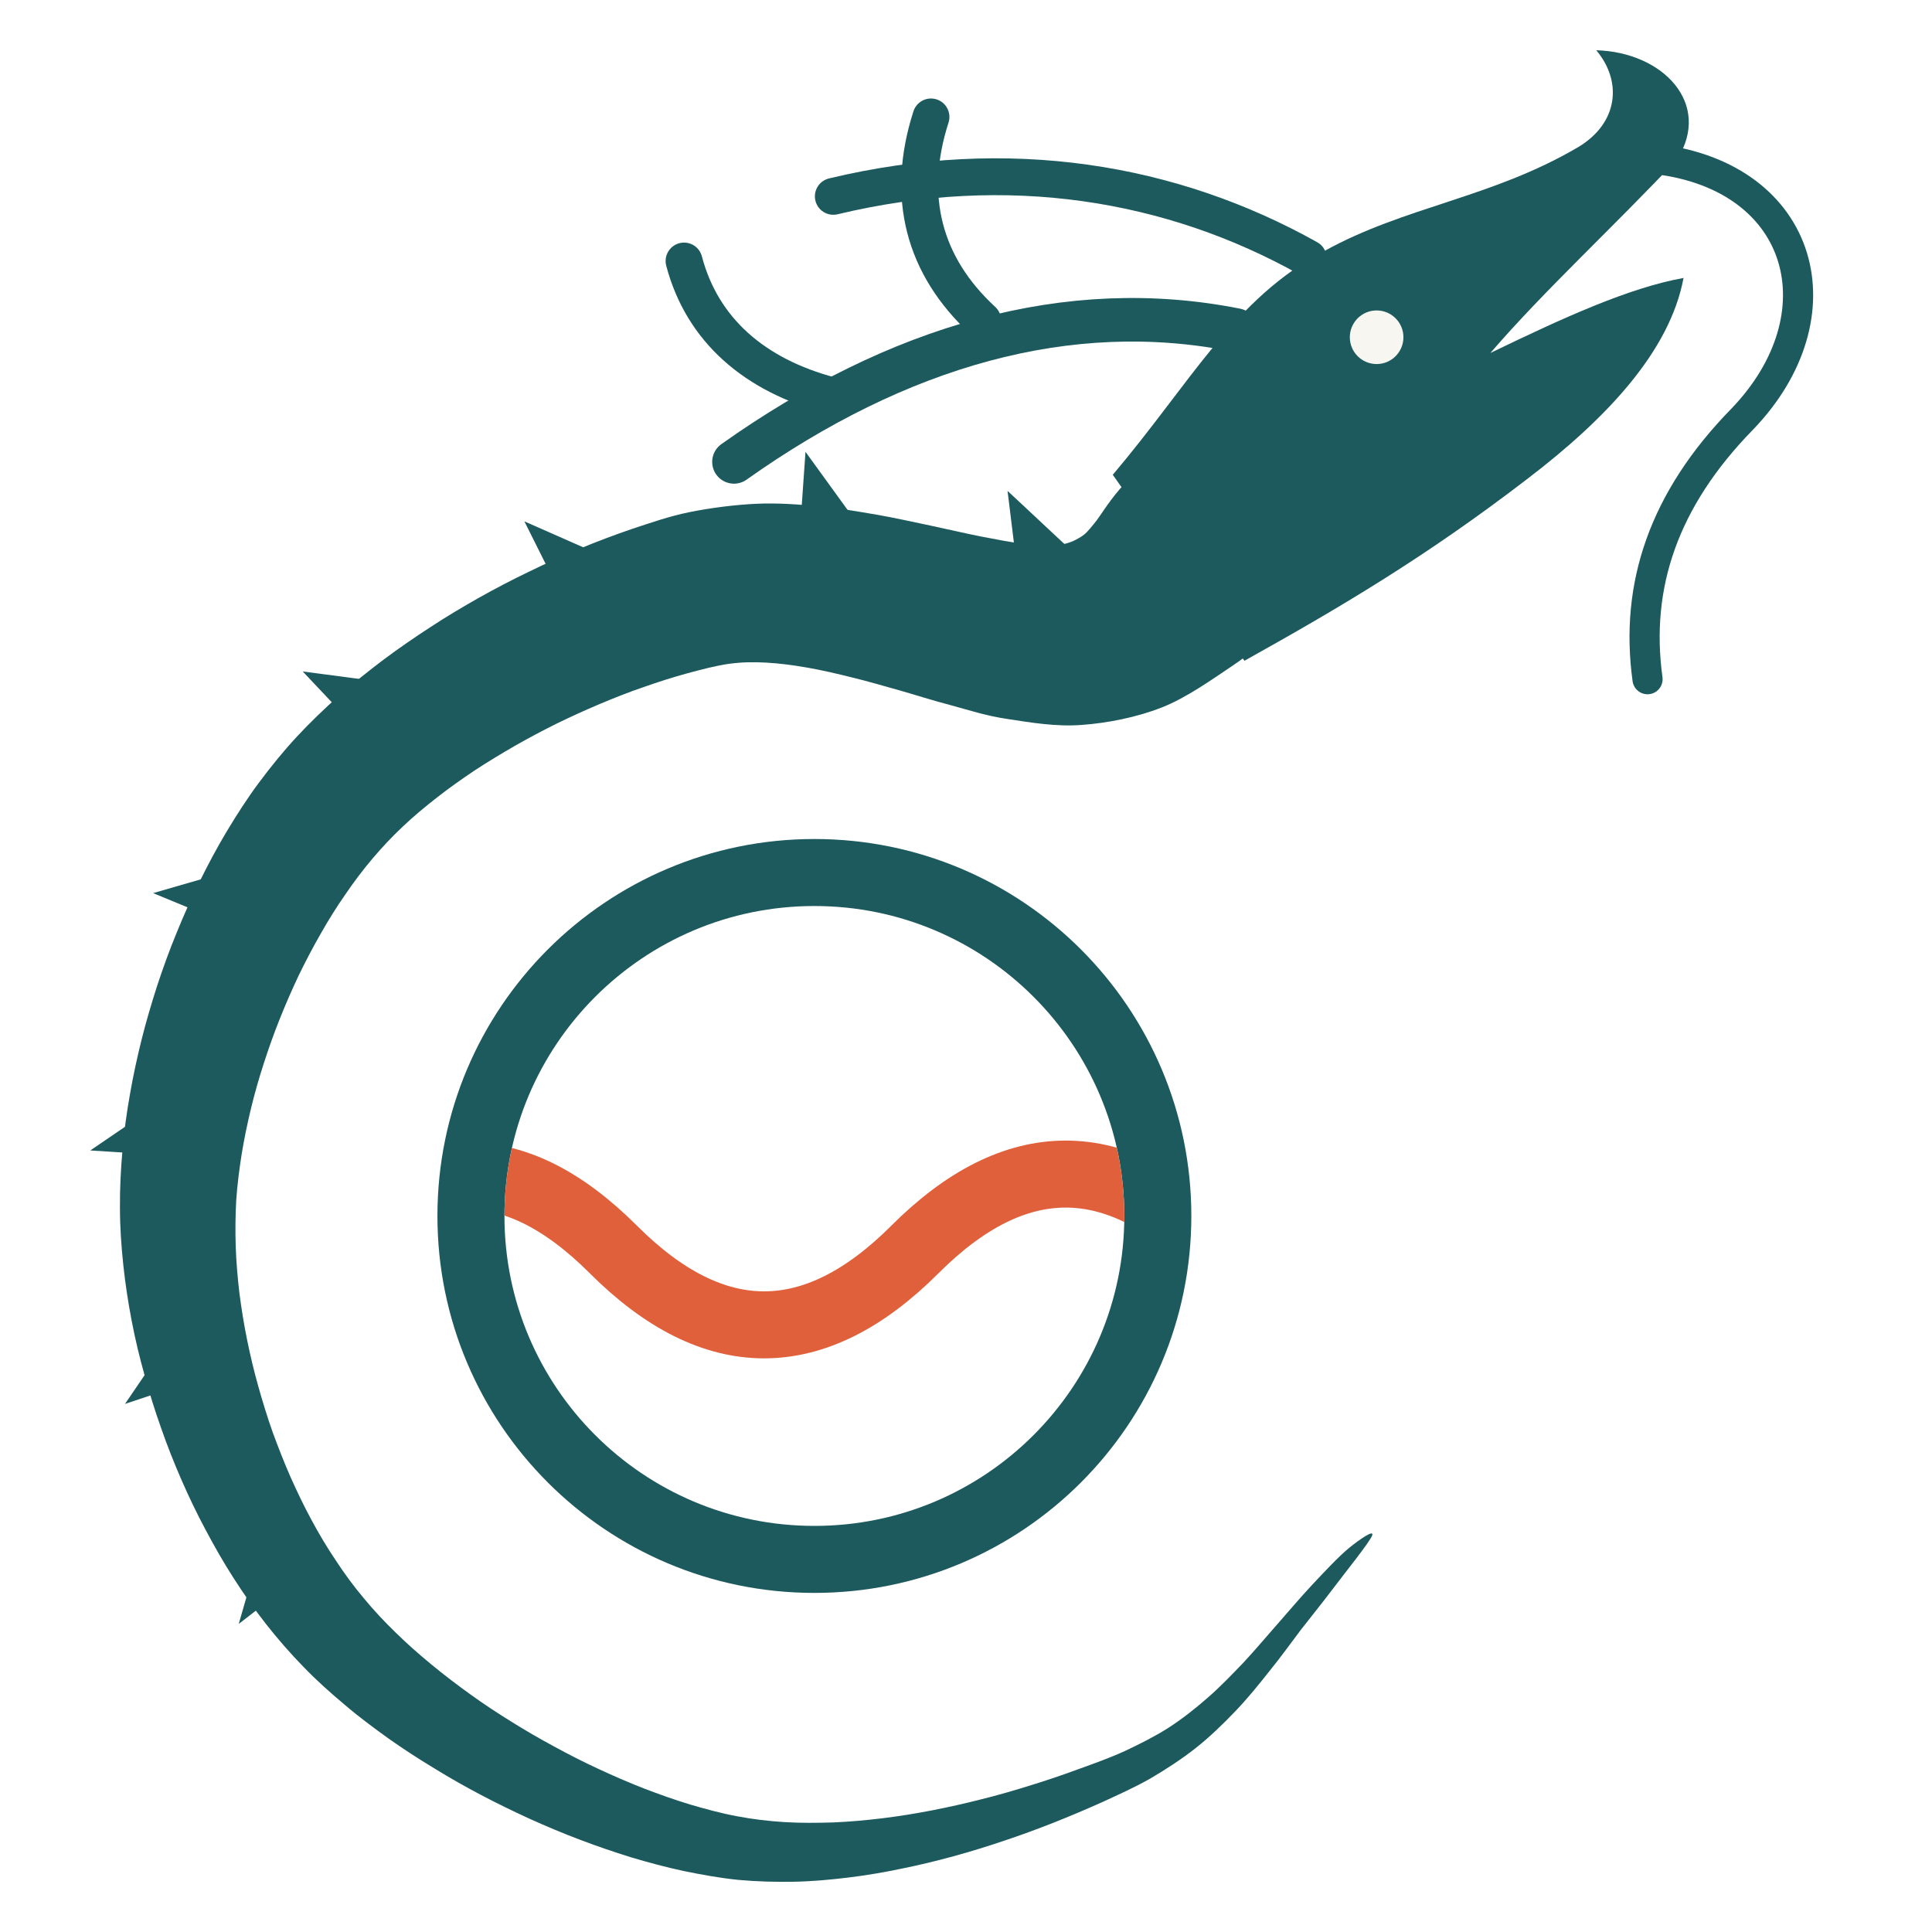
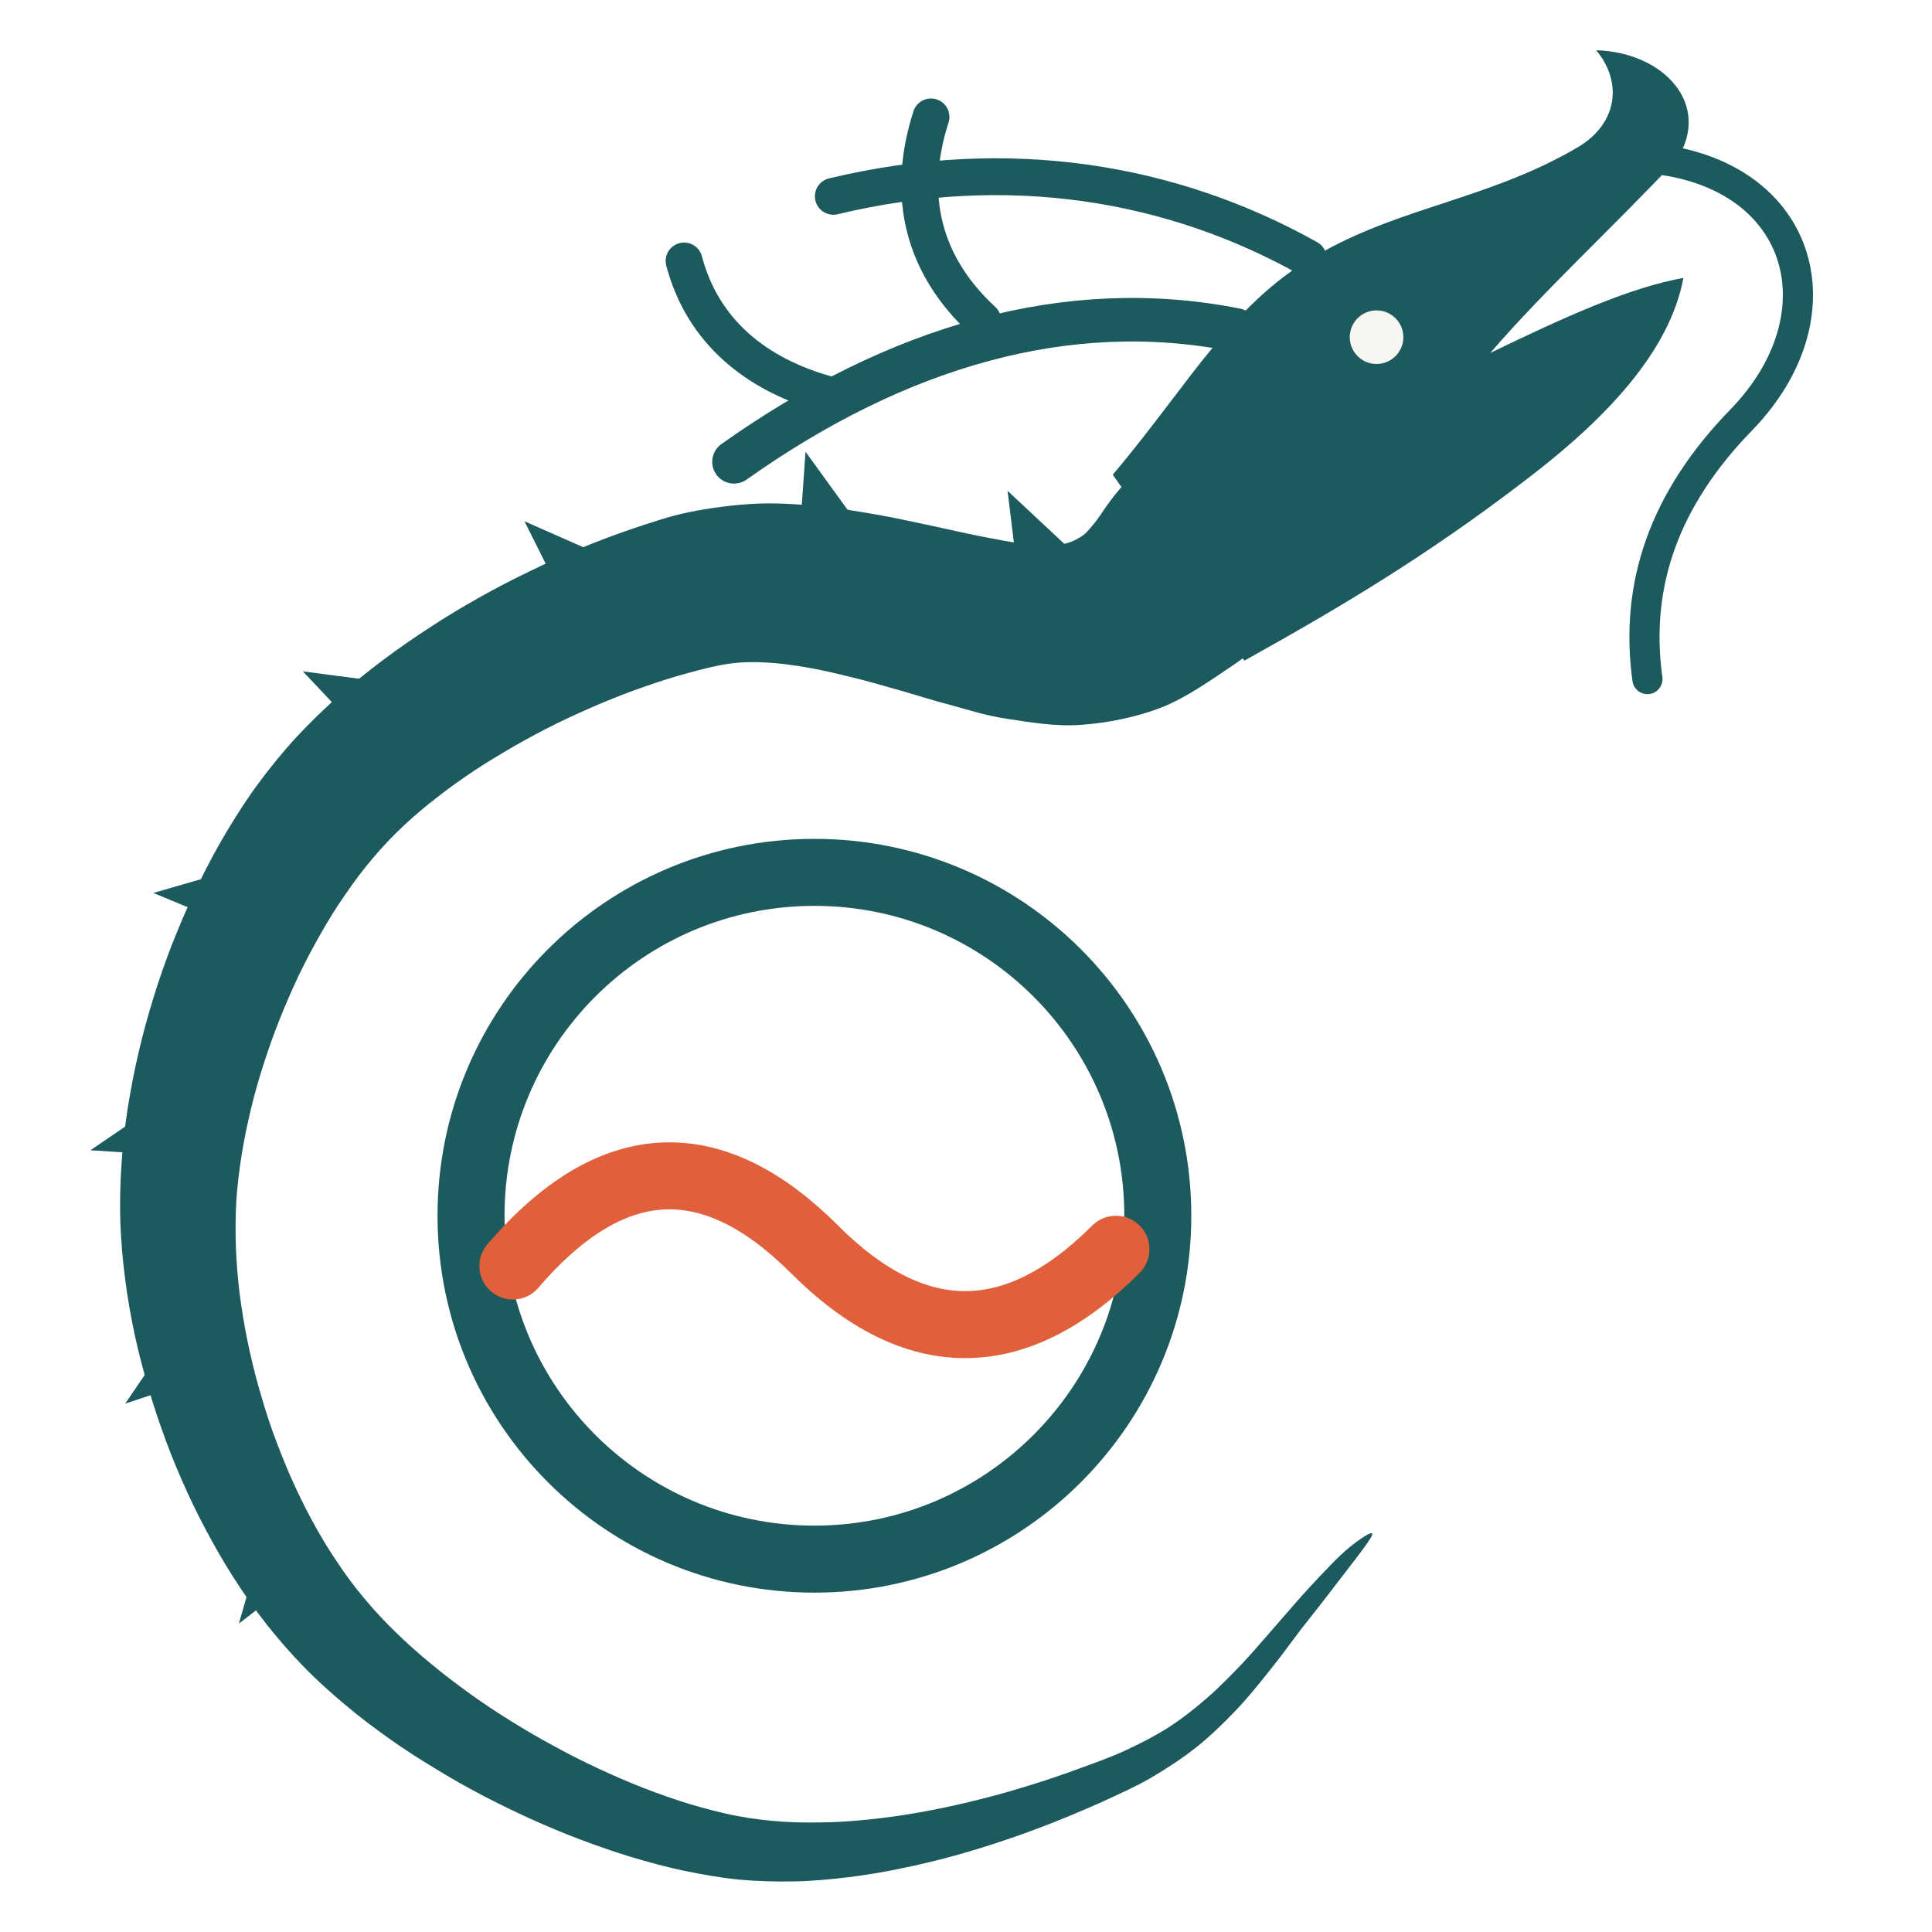
- <svg xmlns="http://www.w3.org/2000/svg" viewBox="-48.61 -72.58 115.32 115.32" width="240" height="240" role="img" aria-label="CAS-Canglong logo">
+ <svg xmlns="http://www.w3.org/2000/svg" viewBox="-48.62 -72.58 115.34 115.34" width="240" height="240" role="img" aria-label="CAS-Canglong logo">
  <circle cx="0" cy="0" r="20.5" fill="none" stroke="#1D5A5E" stroke-width="4" />
-   <clipPath id="g120">
-     <circle cx="0" cy="0" r="18.5" />
-   </clipPath>
-   <path clip-path="url(#g120)" d="M-30,3 C-24,-4 -18,-4 -12,2 C-6,8 0,8 6,2 C12,-4 18,-4 24,2" fill="none" stroke="#E0603C" stroke-width="4" stroke-linecap="round" />
-   <path d="M21.1,-46.51 C20.13,-45.45 18.93,-44.2 18.19,-43.34 C17.46,-42.48 17.1,-41.82 16.71,-41.34 C16.32,-40.87 16.22,-40.73 15.87,-40.51 C15.52,-40.3 15.16,-40.13 14.62,-40.06 C14.09,-39.99 13.43,-40.02 12.65,-40.1 C11.86,-40.18 10.88,-40.38 9.93,-40.56 C8.97,-40.75 7.96,-40.99 6.92,-41.21 C5.89,-41.42 4.82,-41.67 3.71,-41.86 C2.6,-42.05 1.45,-42.25 0.26,-42.36 C-0.94,-42.47 -2.19,-42.57 -3.47,-42.51 C-4.76,-42.45 -6.23,-42.26 -7.46,-42.01 C-8.69,-41.76 -9.75,-41.38 -10.85,-41.02 C-11.94,-40.65 -12.99,-40.25 -14.03,-39.82 C-15.07,-39.39 -16.08,-38.92 -17.09,-38.43 C-18.09,-37.95 -19.08,-37.43 -20.06,-36.88 C-21.03,-36.33 -21.99,-35.76 -22.93,-35.14 C-23.87,-34.53 -24.8,-33.89 -25.71,-33.21 C-26.61,-32.53 -27.5,-31.82 -28.37,-31.06 C-29.23,-30.29 -30.08,-29.48 -30.88,-28.62 C-31.68,-27.76 -32.45,-26.81 -33.15,-25.87 C-33.85,-24.93 -34.47,-23.96 -35.06,-22.98 C-35.65,-22 -36.18,-21 -36.68,-19.99 C-37.18,-18.98 -37.64,-17.96 -38.06,-16.92 C-38.49,-15.88 -38.87,-14.83 -39.22,-13.77 C-39.56,-12.71 -39.88,-11.64 -40.15,-10.56 C-40.42,-9.48 -40.66,-8.38 -40.85,-7.28 C-41.05,-6.17 -41.2,-5.05 -41.3,-3.92 C-41.4,-2.79 -41.46,-1.63 -41.45,-0.49 C-41.45,0.65 -41.37,1.8 -41.25,2.93 C-41.13,4.06 -40.96,5.17 -40.75,6.26 C-40.54,7.36 -40.28,8.44 -39.98,9.51 C-39.69,10.58 -39.36,11.63 -38.99,12.67 C-38.63,13.71 -38.22,14.74 -37.78,15.75 C-37.34,16.76 -36.86,17.76 -36.34,18.73 C-35.82,19.71 -35.27,20.68 -34.67,21.61 C-34.07,22.55 -33.43,23.47 -32.73,24.36 C-32.04,25.24 -31.28,26.11 -30.5,26.91 C-29.72,27.72 -28.88,28.47 -28.03,29.18 C-27.19,29.9 -26.31,30.55 -25.42,31.19 C-24.53,31.82 -23.62,32.41 -22.69,32.97 C-21.77,33.54 -20.83,34.07 -19.88,34.57 C-18.93,35.07 -17.96,35.54 -16.98,35.99 C-16,36.43 -15.01,36.85 -14,37.23 C-13,37.61 -11.98,37.96 -10.95,38.28 C-9.91,38.59 -8.87,38.87 -7.8,39.1 C-6.73,39.32 -5.63,39.52 -4.53,39.63 C-3.44,39.73 -2.31,39.76 -1.22,39.74 C-0.13,39.72 0.95,39.62 2.02,39.49 C3.09,39.36 4.15,39.18 5.2,38.96 C6.24,38.75 7.28,38.5 8.3,38.22 C9.32,37.94 10.33,37.63 11.33,37.29 C12.33,36.96 13.32,36.59 14.29,36.21 C15.27,35.82 16.24,35.41 17.2,34.98 C18.15,34.54 19.12,34.11 20.05,33.58 C20.97,33.04 21.91,32.43 22.75,31.77 C23.6,31.1 24.38,30.34 25.11,29.58 C25.85,28.81 26.51,27.99 27.16,27.17 C27.82,26.36 28.42,25.52 29.04,24.7 C29.67,23.89 30.22,23.22 30.93,22.28 C31.63,21.35 33.13,19.49 33.29,19.08 C33.45,18.67 32.51,19.33 31.91,19.82 C31.31,20.31 30.41,21.27 29.7,22.03 C28.99,22.79 28.32,23.59 27.64,24.36 C26.96,25.13 26.3,25.92 25.61,26.66 C24.91,27.39 24.21,28.12 23.46,28.77 C22.72,29.42 21.94,30.03 21.12,30.56 C20.3,31.08 19.44,31.51 18.55,31.93 C17.65,32.34 16.68,32.69 15.73,33.03 C14.79,33.38 13.83,33.7 12.86,34 C11.9,34.3 10.93,34.58 9.96,34.82 C8.98,35.07 8,35.29 7.02,35.48 C6.04,35.67 5.06,35.83 4.07,35.95 C3.09,36.07 2.1,36.16 1.13,36.2 C0.15,36.23 -0.83,36.24 -1.79,36.18 C-2.74,36.12 -3.68,36.01 -4.62,35.83 C-5.55,35.66 -6.49,35.4 -7.42,35.13 C-8.34,34.85 -9.27,34.52 -10.18,34.17 C-11.1,33.81 -12,33.42 -12.9,33 C-13.79,32.59 -14.67,32.14 -15.53,31.67 C-16.4,31.2 -17.25,30.71 -18.08,30.19 C-18.92,29.67 -19.74,29.13 -20.53,28.56 C-21.32,27.99 -22.1,27.4 -22.85,26.78 C-23.59,26.17 -24.32,25.53 -24.99,24.87 C-25.67,24.21 -26.31,23.53 -26.9,22.81 C-27.5,22.1 -28.05,21.35 -28.56,20.57 C-29.08,19.8 -29.57,18.98 -30.02,18.14 C-30.47,17.31 -30.88,16.45 -31.27,15.58 C-31.65,14.71 -32,13.82 -32.33,12.92 C-32.65,12.02 -32.93,11.1 -33.19,10.18 C-33.45,9.26 -33.67,8.33 -33.86,7.4 C-34.05,6.47 -34.2,5.53 -34.32,4.6 C-34.43,3.67 -34.51,2.73 -34.54,1.81 C-34.57,0.89 -34.56,-0.01 -34.51,-0.93 C-34.45,-1.84 -34.33,-2.75 -34.19,-3.66 C-34.04,-4.58 -33.85,-5.5 -33.63,-6.41 C-33.41,-7.32 -33.15,-8.23 -32.86,-9.12 C-32.57,-10.02 -32.25,-10.92 -31.9,-11.79 C-31.55,-12.67 -31.17,-13.53 -30.77,-14.38 C-30.36,-15.22 -29.92,-16.06 -29.46,-16.86 C-29,-17.67 -28.51,-18.46 -27.99,-19.2 C-27.48,-19.95 -26.93,-20.68 -26.36,-21.35 C-25.79,-22.02 -25.21,-22.64 -24.57,-23.24 C-23.93,-23.85 -23.23,-24.43 -22.51,-24.99 C-21.8,-25.55 -21.04,-26.08 -20.27,-26.6 C-19.49,-27.11 -18.69,-27.59 -17.88,-28.06 C-17.07,-28.52 -16.23,-28.97 -15.38,-29.39 C-14.54,-29.8 -13.68,-30.19 -12.81,-30.56 C-11.95,-30.92 -11.07,-31.27 -10.19,-31.57 C-9.31,-31.88 -8.4,-32.17 -7.55,-32.4 C-6.7,-32.63 -5.86,-32.85 -5.08,-32.96 C-4.31,-33.06 -3.67,-33.07 -2.9,-33.03 C-2.12,-32.99 -1.28,-32.88 -0.42,-32.73 C0.44,-32.58 1.34,-32.37 2.26,-32.14 C3.18,-31.92 4.11,-31.64 5.09,-31.37 C6.07,-31.09 7.05,-30.77 8.13,-30.49 C9.2,-30.2 10.25,-29.85 11.55,-29.66 C12.86,-29.46 14.43,-29.19 15.96,-29.31 C17.49,-29.42 19.23,-29.76 20.73,-30.35 C22.22,-30.93 23.8,-32.07 24.94,-32.83 C26.08,-33.59 26.69,-34.21 27.56,-34.91 Z" fill="#1D5A5E" />
+   <path d="M-18,3 C-12,-4 -6,-4 0,2 C6,8 12,8 18,2" fill="none" stroke="#E0603C" stroke-width="4" stroke-linecap="round" />
+   <path d="M21.1,-46.51 C20.13,-45.45 18.93,-44.2 18.19,-43.34 C17.46,-42.48 17.1,-41.82 16.71,-41.34 C16.32,-40.87 16.22,-40.73 15.87,-40.51 C15.52,-40.3 15.16,-40.13 14.62,-40.06 C14.09,-39.99 13.43,-40.02 12.65,-40.1 C11.86,-40.18 10.88,-40.38 9.93,-40.56 C8.97,-40.75 7.96,-40.99 6.92,-41.21 C5.89,-41.42 4.82,-41.67 3.71,-41.86 C2.6,-42.05 1.45,-42.25 0.26,-42.36 C-0.94,-42.47 -2.19,-42.57 -3.47,-42.51 C-4.76,-42.45 -6.23,-42.26 -7.46,-42.01 C-8.69,-41.76 -9.75,-41.38 -10.85,-41.02 C-11.94,-40.65 -12.99,-40.25 -14.03,-39.82 C-15.07,-39.39 -16.08,-38.92 -17.09,-38.43 C-18.09,-37.95 -19.08,-37.43 -20.06,-36.88 C-21.03,-36.33 -21.99,-35.76 -22.93,-35.14 C-23.87,-34.53 -24.8,-33.89 -25.71,-33.21 C-26.61,-32.53 -27.5,-31.82 -28.37,-31.06 C-29.23,-30.29 -30.08,-29.48 -30.88,-28.62 C-31.68,-27.76 -32.45,-26.81 -33.15,-25.87 C-33.85,-24.93 -34.47,-23.96 -35.06,-22.98 C-35.65,-22 -36.18,-21 -36.68,-19.99 C-37.18,-18.98 -37.64,-17.96 -38.06,-16.92 C-38.49,-15.88 -38.87,-14.83 -39.22,-13.77 C-39.56,-12.71 -39.88,-11.64 -40.15,-10.56 C-40.42,-9.48 -40.66,-8.38 -40.85,-7.28 C-41.05,-6.17 -41.2,-5.05 -41.3,-3.92 C-41.4,-2.79 -41.46,-1.63 -41.45,-0.49 C-41.45,0.65 -41.37,1.8 -41.25,2.93 C-41.13,4.06 -40.96,5.17 -40.75,6.26 C-40.54,7.36 -40.28,8.44 -39.98,9.51 C-39.69,10.58 -39.36,11.63 -38.99,12.67 C-38.63,13.71 -38.22,14.74 -37.78,15.75 C-37.34,16.76 -36.86,17.76 -36.34,18.73 C-35.82,19.71 -35.27,20.68 -34.67,21.61 C-34.07,22.55 -33.43,23.47 -32.73,24.36 C-32.04,25.24 -31.28,26.11 -30.5,26.91 C-29.72,27.72 -28.88,28.47 -28.03,29.18 C-27.19,29.9 -26.31,30.55 -25.42,31.19 C-24.53,31.82 -23.62,32.41 -22.69,32.97 C-21.77,33.54 -20.83,34.07 -19.88,34.57 C-18.93,35.07 -17.96,35.54 -16.98,35.99 C-16,36.43 -15.01,36.85 -14,37.23 C-13,37.61 -11.98,37.96 -10.95,38.28 C-9.91,38.59 -8.87,38.87 -7.8,39.1 C-6.73,39.32 -5.63,39.52 -4.53,39.63 C-3.44,39.73 -2.31,39.76 -1.22,39.74 C-0.13,39.72 0.95,39.62 2.02,39.49 C3.09,39.36 4.15,39.18 5.2,38.96 C6.24,38.75 7.28,38.5 8.3,38.22 C9.32,37.94 10.33,37.63 11.33,37.29 C12.33,36.96 13.32,36.59 14.29,36.21 C15.27,35.82 16.24,35.41 17.2,34.98 C18.15,34.54 19.12,34.11 20.05,33.58 C20.97,33.04 21.91,32.43 22.75,31.77 C23.6,31.1 24.38,30.34 25.11,29.58 C25.85,28.81 26.51,27.99 27.16,27.17 C27.82,26.36 28.42,25.52 29.04,24.7 C29.67,23.89 30.22,23.22 30.93,22.28 C31.63,21.35 33.13,19.49 33.29,19.08 C33.45,18.67 32.51,19.33 31.91,19.82 C31.31,20.31 30.41,21.27 29.7,22.03 C28.99,22.79 28.32,23.59 27.64,24.36 C26.96,25.13 26.3,25.92 25.61,26.66 C24.91,27.39 24.21,28.12 23.46,28.77 C22.72,29.42 21.94,30.03 21.12,30.56 C20.3,31.08 19.44,31.51 18.55,31.93 C17.65,32.34 16.68,32.69 15.73,33.03 C14.79,33.38 13.83,33.7 12.86,34 C11.9,34.3 10.93,34.58 9.96,34.82 C8.98,35.07 8,35.29 7.02,35.48 C6.04,35.67 5.06,35.83 4.07,35.95 C3.09,36.07 2.1,36.16 1.13,36.2 C0.15,36.23 -0.83,36.24 -1.79,36.18 C-2.74,36.12 -3.68,36.01 -4.62,35.83 C-5.55,35.66 -6.49,35.4 -7.42,35.13 C-8.34,34.85 -9.27,34.52 -10.18,34.17 C-11.1,33.81 -12,33.42 -12.9,33 C-13.79,32.59 -14.67,32.14 -15.53,31.67 C-16.4,31.2 -17.25,30.71 -18.08,30.19 C-18.92,29.67 -19.74,29.13 -20.53,28.56 C-21.32,27.99 -22.1,27.4 -22.85,26.78 C-23.59,26.17 -24.32,25.53 -24.99,24.87 C-25.67,24.21 -26.31,23.53 -26.9,22.81 C-27.5,22.1 -28.05,21.35 -28.56,20.57 C-29.08,19.8 -29.57,18.98 -30.02,18.14 C-30.47,17.31 -30.88,16.45 -31.27,15.58 C-31.65,14.71 -32,13.82 -32.33,12.92 C-32.65,12.02 -32.93,11.1 -33.19,10.18 C-33.45,9.26 -33.67,8.33 -33.86,7.4 C-34.05,6.47 -34.2,5.53 -34.32,4.6 C-34.43,3.67 -34.51,2.73 -34.54,1.81 C-34.57,0.89 -34.56,-0.01 -34.51,-0.93 C-34.45,-1.84 -34.33,-2.75 -34.19,-3.66 C-34.04,-4.58 -33.85,-5.5 -33.63,-6.41 C-33.41,-7.32 -33.15,-8.23 -32.86,-9.12 C-32.57,-10.02 -32.25,-10.92 -31.9,-11.79 C-31.55,-12.67 -31.17,-13.53 -30.77,-14.38 C-30.36,-15.22 -29.92,-16.06 -29.46,-16.86 C-29,-17.67 -28.51,-18.46 -27.99,-19.2 C-27.48,-19.95 -26.93,-20.68 -26.36,-21.35 C-25.79,-22.02 -25.21,-22.64 -24.57,-23.24 C-23.93,-23.85 -23.23,-24.43 -22.51,-24.99 C-21.8,-25.55 -21.04,-26.08 -20.27,-26.6 C-19.49,-27.11 -18.69,-27.59 -17.88,-28.06 C-17.07,-28.52 -16.23,-28.97 -15.38,-29.39 C-14.54,-29.8 -13.68,-30.19 -12.81,-30.56 C-11.95,-30.92 -11.07,-31.27 -10.19,-31.57 C-9.31,-31.88 -8.4,-32.17 -7.55,-32.4 C-6.7,-32.63 -5.86,-32.85 -5.08,-32.96 C-4.31,-33.06 -3.67,-33.07 -2.9,-33.03 C-2.12,-32.99 -1.28,-32.88 -0.42,-32.73 C0.44,-32.58 1.34,-32.37 2.26,-32.14 C3.18,-31.92 4.11,-31.64 5.09,-31.37 C6.07,-31.09 7.05,-30.77 8.13,-30.49 C9.2,-30.2 10.25,-29.85 11.55,-29.66 C12.86,-29.46 14.43,-29.19 15.96,-29.31 C17.49,-29.42 19.23,-29.76 20.73,-30.35 C22.22,-30.93 23.8,-32.07 24.94,-32.83 C26.08,-33.59 26.69,-34.21 27.56,-34.91 Z" fill="#1D5A5E" stroke-linejoin="round" />
  <path d="M17.19,-37.99 L11.53,-43.28 L12.2,-37.82 Z" fill="#1D5A5E" stroke-linejoin="round" />
  <path d="M3.6,-39.91 L-0.53,-45.61 L-0.88,-40.64 Z" fill="#1D5A5E" stroke-linejoin="round" />
  <path d="M-11.46,-38.88 L-17.31,-41.46 L-15.27,-37.38 Z" fill="#1D5A5E" stroke-linejoin="round" />
  <path d="M-24.84,-31.75 L-30.54,-32.5 L-27.7,-29.49 Z" fill="#1D5A5E" stroke-linejoin="round" />
  <path d="M-34.56,-20.69 L-39.47,-19.27 L-36.03,-17.85 Z" fill="#1D5A5E" stroke-linejoin="round" />
  <path d="M-39.54,-6.42 L-43.22,-3.91 L-39.95,-3.7 Z" fill="#1D5A5E" stroke-linejoin="round" />
  <path d="M-39.01,8.08 L-41.15,11.22 L-38.46,10.32 Z" fill="#1D5A5E" stroke-linejoin="round" />
  <path d="M-33.49,21.33 L-34.36,24.35 L-32.47,22.89 Z" fill="#1D5A5E" stroke-linejoin="round" />
-   <path d="M17.81,-44.24 C22.48,-49.75 25.05,-54.76 30.41,-57.58 C35.25,-60.27 40.42,-60.75 45.61,-63.81 C48.01,-65.26 48.22,-67.74 46.67,-69.58 C50.66,-69.47 53.58,-66.39 51.51,-63.09 C47.74,-59.07 43.58,-55.26 40.35,-51.51 C44.73,-53.63 48.62,-55.4 51.88,-55.99 C51.06,-51.61 47.29,-47.6 42.51,-43.96 C36.48,-39.33 31.29,-36.27 25.67,-33.14 Z" fill="#1D5A5E" />
+   <path d="M17.81,-44.24 C22.48,-49.75 25.05,-54.76 30.41,-57.58 C35.25,-60.27 40.42,-60.75 45.61,-63.81 C48.01,-65.26 48.22,-67.74 46.67,-69.58 C50.66,-69.47 53.58,-66.39 51.51,-63.09 C47.74,-59.07 43.58,-55.26 40.35,-51.51 C44.73,-53.63 48.62,-55.4 51.88,-55.99 C51.06,-51.61 47.29,-47.6 42.51,-43.96 C36.48,-39.33 31.29,-36.27 25.67,-33.14 Z" fill="#1D5A5E" stroke-linejoin="round" />
  <circle cx="33.56" cy="-52.45" r="1.6" fill="#F7F6F1" />
  <path d="M25.16,-52.88 C15.17,-54.87 4.99,-51.95 -4.8,-45.01" fill="none" stroke="#1D5A5E" stroke-width="2.6" stroke-linecap="round" />
  <path d="M10.05,-53.45 C6.52,-56.71 5.43,-60.84 6.96,-65.6" fill="none" stroke="#1D5A5E" stroke-width="2.2" stroke-linecap="round" />
  <path d="M0.97,-48.98 C-3.56,-50.18 -6.69,-52.87 -7.78,-57" fill="none" stroke="#1D5A5E" stroke-width="2.2" stroke-linecap="round" />
  <path d="M29.48,-57.16 C21.36,-61.71 11.6,-63.37 1.13,-60.86" fill="none" stroke="#1D5A5E" stroke-width="2.2" stroke-linecap="round" />
  <path d="M50.29,-63.08 C59.14,-62 61.32,-53.74 55.39,-47.57 C50.7,-42.78 48.96,-37.63 49.73,-32.04" fill="none" stroke="#1D5A5E" stroke-width="1.8" stroke-linecap="round" />
</svg>
